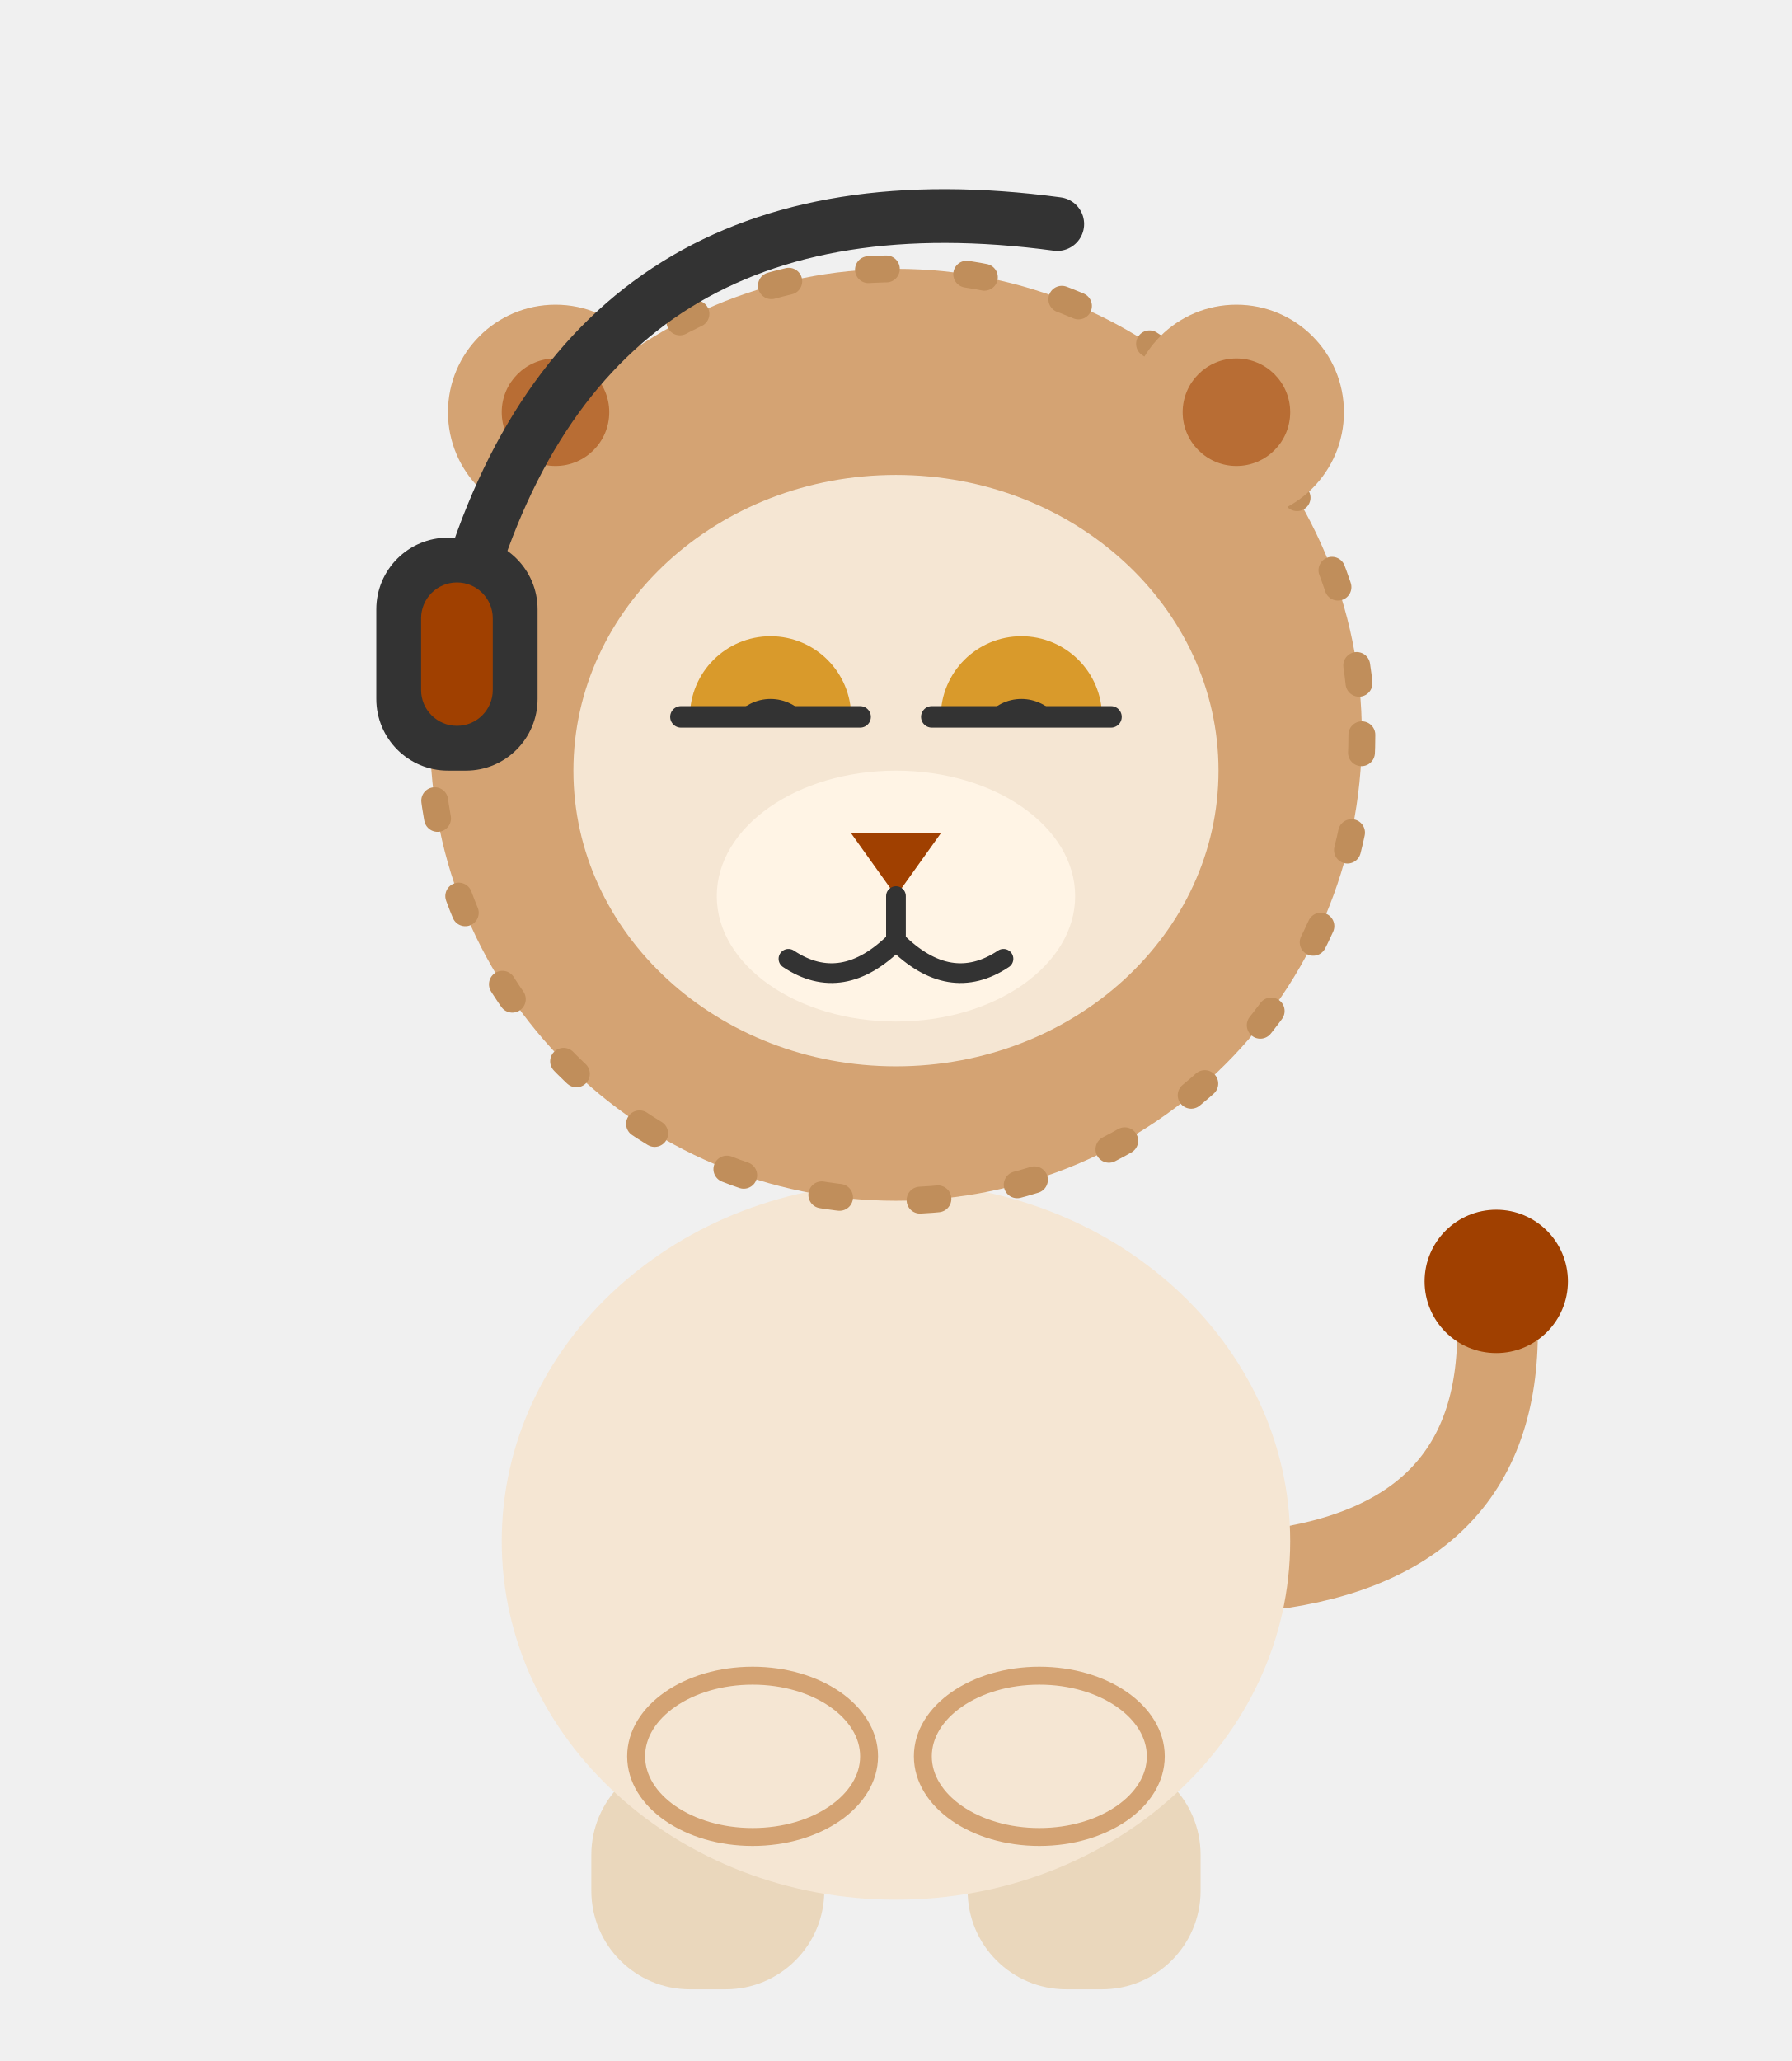
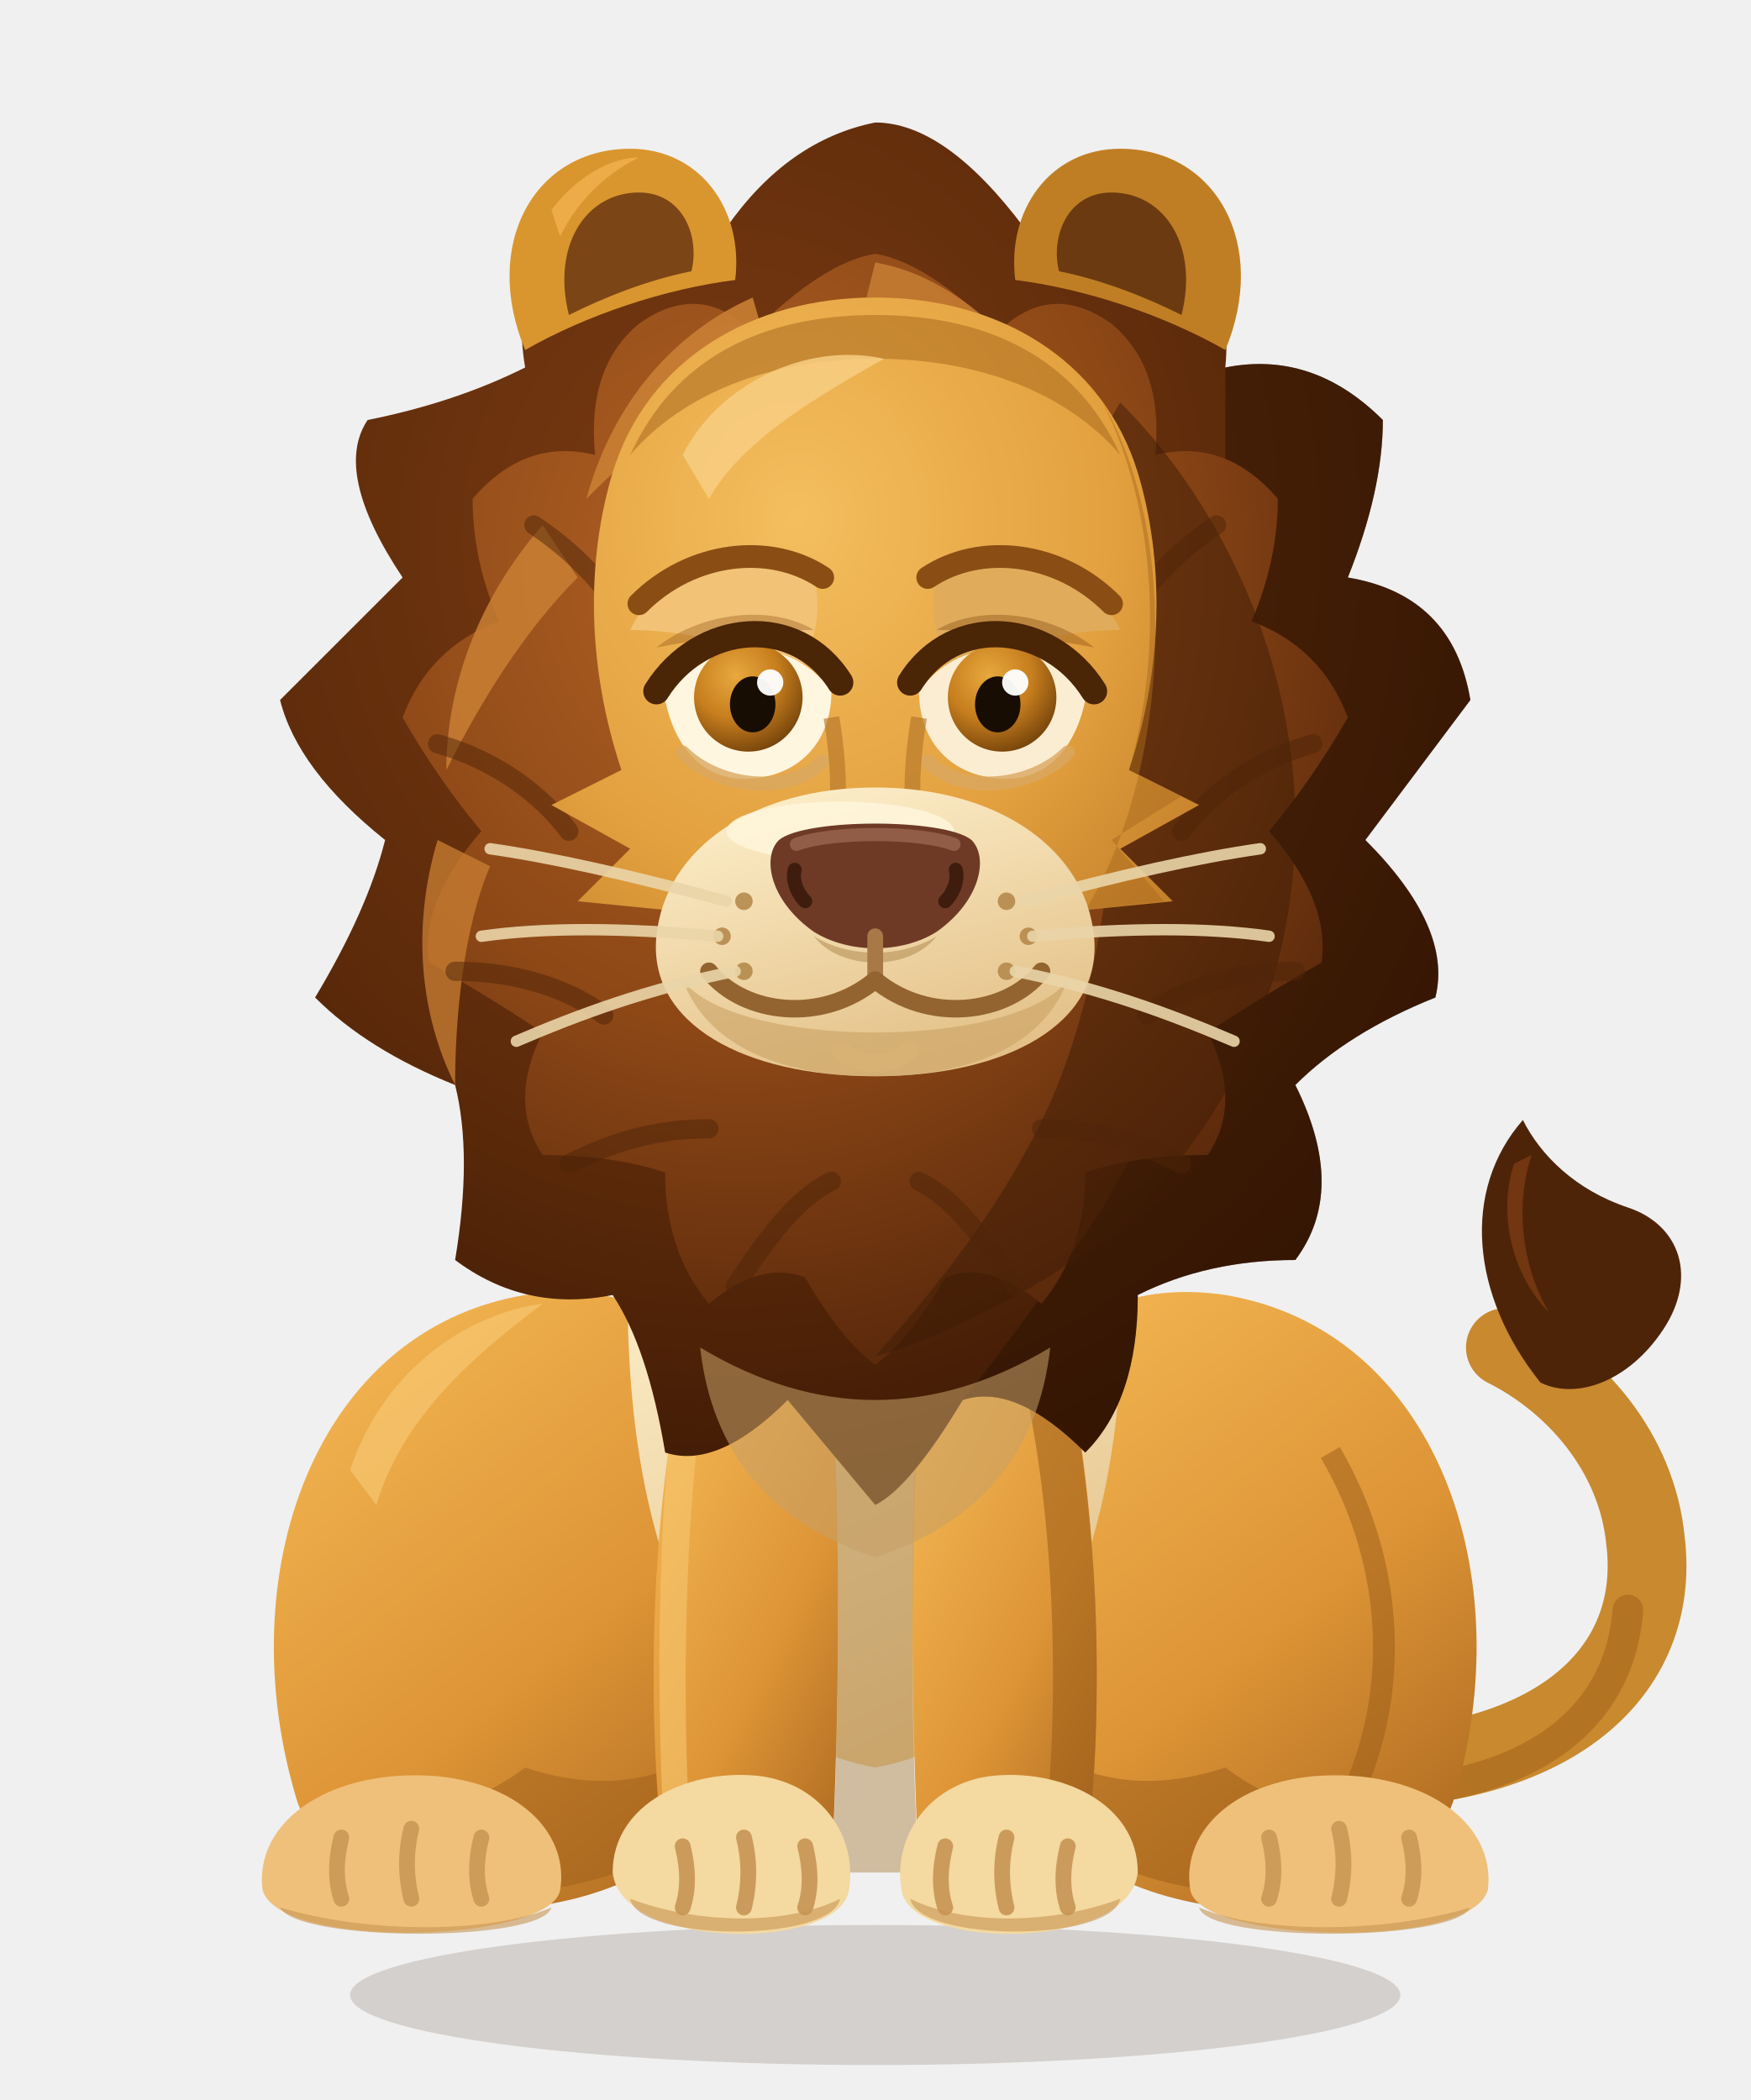
- <svg xmlns="http://www.w3.org/2000/svg" viewBox="0 0 200 230" role="img" aria-label="Лев Темп">
-   <path d="M143 175 q26 -4 24 -30" fill="none" stroke="#D4A373" stroke-width="9" stroke-linecap="round" />
-   <circle cx="167" cy="143" r="8" fill="#A04000" />
-   <rect x="66" y="196" width="26" height="26" rx="11" fill="#EAD7BC" />
-   <rect x="108" y="196" width="26" height="26" rx="11" fill="#EAD7BC" />
-   <ellipse cx="100" cy="172" rx="44" ry="40" fill="#F5E6D3" />
-   <ellipse cx="84" cy="196" rx="13" ry="9" fill="#F5E6D3" stroke="#D4A373" stroke-width="2" />
-   <ellipse cx="116" cy="196" rx="13" ry="9" fill="#F5E6D3" stroke="#D4A373" stroke-width="2" />
-   <circle cx="100" cy="82" r="52" fill="#D4A373" />
-   <circle cx="100" cy="82" r="52" fill="none" stroke="#C08E5B" stroke-width="3" stroke-dasharray="2 9" stroke-linecap="round" />
-   <circle cx="62" cy="46" r="12" fill="#D4A373" />
-   <circle cx="138" cy="46" r="12" fill="#D4A373" />
-   <circle cx="62" cy="46" r="6" fill="#A04000" opacity="0.55" />
-   <circle cx="138" cy="46" r="6" fill="#A04000" opacity="0.55" />
-   <ellipse cx="100" cy="86" rx="36" ry="33" fill="#F5E6D3" />
-   <ellipse cx="100" cy="100" rx="20" ry="14" fill="#FFF4E5" />
-   <path d="M77 80 a9 9 0 0 1 18 0 z" fill="#D99A2B" />
-   <path d="M105 80 a9 9 0 0 1 18 0 z" fill="#D99A2B" />
-   <path d="M82 80 a5 5 0 0 1 8 0 z" fill="#333333" />
-   <path d="M110 80 a5 5 0 0 1 8 0 z" fill="#333333" />
-   <line x1="76" y1="80" x2="96" y2="80" stroke="#333333" stroke-width="2.4" stroke-linecap="round" />
-   <line x1="104" y1="80" x2="124" y2="80" stroke="#333333" stroke-width="2.4" stroke-linecap="round" />
-   <path d="M95 93 h10 l-5 7 z" fill="#A04000" />
-   <path d="M100 100 v5 M100 105 q-6 6 -12 2 M100 105 q6 6 12 2" fill="none" stroke="#333333" stroke-width="2.2" stroke-linecap="round" />
-   <path d="M52 66 Q66 18 118 25" fill="none" stroke="#333333" stroke-width="6" stroke-linecap="round" />
-   <rect x="42" y="60" width="18" height="26" rx="8" fill="#333333" />
-   <rect x="47" y="65" width="8" height="16" rx="4" fill="#A04000" />
+ <svg xmlns="http://www.w3.org/2000/svg" viewBox="0 0 200 240" role="img" aria-label="Лев Темп">
+   <defs>
+     <linearGradient id="tm-body" x1="0.2" y1="0.1" x2="0.8" y2="1">
+       <stop offset="0" stop-color="#F0B14E" />
+       <stop offset="0.55" stop-color="#DD9436" />
+       <stop offset="1" stop-color="#B06C22" />
+     </linearGradient>
+     <radialGradient id="tm-maneback" cx="38%" cy="30%" r="75%">
+       <stop offset="0" stop-color="#7A3B12" />
+       <stop offset="0.6" stop-color="#5C2A0A" />
+       <stop offset="1" stop-color="#3B1804" />
+     </radialGradient>
+     <radialGradient id="tm-manefront" cx="36%" cy="28%" r="78%">
+       <stop offset="0" stop-color="#B26224" />
+       <stop offset="0.55" stop-color="#8C4716" />
+       <stop offset="1" stop-color="#54250A" />
+     </radialGradient>
+     <radialGradient id="tm-face" cx="38%" cy="30%" r="85%">
+       <stop offset="0" stop-color="#F4BE5E" />
+       <stop offset="0.58" stop-color="#E3A03E" />
+       <stop offset="1" stop-color="#BC7826" />
+     </radialGradient>
+     <radialGradient id="tm-iris" cx="38%" cy="30%" r="72%">
+       <stop offset="0" stop-color="#E8A93E" />
+       <stop offset="0.55" stop-color="#C77E1E" />
+       <stop offset="1" stop-color="#7A470C" />
+     </radialGradient>
+     <linearGradient id="tm-muzzle" x1="0.3" y1="0" x2="0.7" y2="1">
+       <stop offset="0" stop-color="#FCEDC8" />
+       <stop offset="1" stop-color="#E2BE84" />
+     </linearGradient>
+   </defs>
+   <ellipse cx="100" cy="228" rx="60" ry="8" fill="#3A2410" opacity="0.16" />
+   <path d="M148 202 C176 204 190 192 188 176 C187 166 180 158 172 154" fill="none" stroke="#C8892F" stroke-width="9" stroke-linecap="round" />
+   <path d="M150 205 C174 206 185 197 186 184" fill="none" stroke="#A4661A" stroke-width="3.5" stroke-linecap="round" opacity="0.6" />
+   <path d="M176 158 C168 148 167 136 174 128 C176 132 180 136 186 138 C192 140 194 146 190 152 C186 158 180 160 176 158Z" fill="#4E2408" />
+   <path d="M175 132 C173 138 174 145 177 150 C173 146 171 139 173 133 Z" fill="#7A3B12" opacity="0.8" />
+   <path d="M34 206 C26 180 36 152 60 148 C80 145 92 162 90 186 C89 204 78 216 60 218 C46 219 37 214 34 206Z" fill="url(#tm-body)" />
+   <path d="M166 206 C174 180 164 152 140 148 C120 145 108 162 110 186 C111 204 122 216 140 218 C154 219 163 214 166 206Z" fill="url(#tm-body)" />
+   <path d="M40 168 C44 156 54 150 62 149 C54 155 46 162 43 172 Z" fill="#F6C670" opacity="0.7" />
+   <path d="M60 202 C72 206 82 202 88 192 C87 204 78 214 62 216 C50 217 42 212 38 206 C44 208 52 208 60 202Z" fill="#9A5C18" opacity="0.45" />
+   <path d="M140 202 C128 206 118 202 112 192 C113 204 122 214 138 216 C150 217 158 212 162 206 C156 208 148 208 140 202Z" fill="#9A5C18" opacity="0.5" />
+   <path d="M152 166 C159 178 160 192 155 204" fill="none" stroke="#9A5C18" stroke-width="2.5" opacity="0.5" />
+   <path d="M30 216 C29 208 38 202 50 203 C60 204 65 210 64 216 C63 222 32 223 30 216Z" fill="#EFC079" />
+   <path d="M170 216 C171 208 162 202 150 203 C140 204 135 210 136 216 C137 222 168 223 170 216Z" fill="#EFC079" />
+   <path d="M32 218 C42 221 56 221 63 218 C62 222 34 222 32 218Z" fill="#C79553" opacity="0.6" />
+   <path d="M168 218 C158 221 144 221 137 218 C138 222 166 222 168 218Z" fill="#C79553" opacity="0.6" />
+   <g stroke="#C79553" stroke-width="1.8" stroke-linecap="round" opacity="0.85">
+     <path d="M39 210 q-1 4 0 7" />
+     <path d="M47 209 q-1 4 0 8" />
+     <path d="M55 210 q-1 4 0 7" />
+     <path d="M161 210 q1 4 0 7" />
+     <path d="M153 209 q1 4 0 8" />
+     <path d="M145 210 q1 4 0 7" />
+   </g>
+   <path d="M72 138 C70 172 78 198 100 202 C122 198 130 172 128 138 Z" fill="url(#tm-muzzle)" />
+   <path d="M78 156 C74 176 74 198 76 214 C76 220 95 220 95 214 C96 194 96 174 95 158 Z" fill="url(#tm-body)" />
+   <path d="M122 156 C126 176 126 198 124 214 C124 220 105 220 105 214 C104 194 104 174 105 158 Z" fill="url(#tm-body)" />
+   <path d="M95 160 L105 160 C104 178 104 198 105 214 L95 214 C96 196 96 176 95 160 Z" fill="#B08A50" opacity="0.5" />
+   <path d="M117 158 C121 176 121 198 119 213 L124 213 C126 198 126 176 122 157 Z" fill="#9A5C18" opacity="0.55" />
+   <path d="M80 162 C78 178 78 198 79 212 L76 212 C75 196 75 176 77 159 Z" fill="#F6C670" opacity="0.6" />
+   <path d="M70 214 C70 206 79 202 87 203 C94 204 98 210 97 216 C96 223 71 223 70 214Z" fill="#F4D9A0" />
+   <path d="M130 214 C130 206 121 202 113 203 C106 204 102 210 103 216 C104 223 129 223 130 214Z" fill="#F4D9A0" />
+   <path d="M72 217 C80 220 90 220 96 217 C95 222 73 222 72 217Z" fill="#C79553" opacity="0.6" />
+   <path d="M128 217 C120 220 110 220 104 217 C105 222 127 222 128 217Z" fill="#C79553" opacity="0.6" />
+   <g stroke="#C79553" stroke-width="1.8" stroke-linecap="round" opacity="0.9">
+     <path d="M78 211 q1 4 0 7" />
+     <path d="M85 210 q1 4 0 8" />
+     <path d="M92 211 q1 4 0 7" />
+     <path d="M122 211 q-1 4 0 7" />
+     <path d="M115 210 q-1 4 0 8" />
+     <path d="M108 211 q-1 4 0 7" />
+   </g>
+   <path d="M100 14     Q108 14 117 26 Q124 18 134 24 Q141 32 140 42 Q150 40 158 48 Q158 56 154 66     Q166 68 168 80 Q162 88 156 96 Q166 106 164 114 Q154 118 148 124 Q154 136 148 144     Q138 144 130 148 Q130 160 124 166 Q116 158 110 160 Q104 170 100 172     Q95 166 90 160 Q82 168 76 166 Q74 154 70 148 Q60 150 52 144 Q54 132 52 124     Q42 120 36 114 Q42 104 44 96 Q34 88 32 80 Q40 72 46 66 Q38 54 42 48     Q52 46 60 42 Q58 30 66 24 Q74 30 83 26 Q90 16 100 14 Z" fill="url(#tm-maneback)" />
+   <path d="M140 42 Q150 40 158 48 Q158 56 154 66 Q166 68 168 80 Q162 88 156 96 Q166 106 164 114 Q154 118 148 124 Q154 136 148 144 Q138 144 130 148 Q130 160 124 166 Q116 158 110 160 Q118 150 126 138 Q138 118 142 96 Q145 72 140 54 Z" fill="#2A1102" opacity="0.5" />
+   <path d="M100 29     Q106 30 114 38 Q120 32 127 37 Q133 42 132 52 Q140 50 146 57 Q146 64 143 71     Q151 74 154 82 Q150 89 145 95 Q152 103 151 110 Q144 114 138 118 Q142 126 138 132     Q130 132 124 134 Q124 143 119 149 Q113 144 108 146 Q104 153 100 156     Q96 153 92 146 Q87 144 81 149 Q76 143 76 134 Q70 132 62 132 Q58 126 62 118     Q56 114 49 110 Q48 103 55 95 Q50 89 46 82 Q49 74 57 71 Q54 64 54 57     Q60 50 68 52 Q67 42 73 37 Q80 32 86 38 Q94 30 100 29 Z" fill="url(#tm-manefront)" />
+   <path d="M128 46 C140 58 148 76 148 94 C148 116 137 136 118 147 C111 151 104 154 100 155 C108 146 115 137 120 126 C128 108 130 78 124 58 C125 53 126 49 128 46 Z" fill="#3E1B05" opacity="0.5" />
+   <path d="M86 34 C77 38 70 46 67 57 C73 51 80 45 88 41 Z" fill="#C97F33" opacity="0.9" />
+   <path d="M62 60 C55 68 51 78 51 88 C55 80 60 72 66 66 Z" fill="#C97F33" opacity="0.85" />
+   <path d="M50 96 C47 106 48 116 52 124 C52 116 53 106 56 99 Z" fill="#C97F33" opacity="0.75" />
+   <path d="M100 30 C106 31 112 35 116 40 C110 37 104 34 99 34 Z" fill="#C97F33" opacity="0.8" />
+   <g fill="none" stroke="#4E2408" stroke-width="2.2" stroke-linecap="round" opacity="0.5">
+     <path d="M113 40 C110 46 108 52 108 57" />
+     <path d="M139 60 C133 64 129 69 127 74" />
+     <path d="M150 85 C143 87 138 91 135 95" />
+     <path d="M148 111 C141 111 135 113 131 116" />
+     <path d="M135 133 C129 130 124 129 119 129" />
+     <path d="M116 147 C112 141 109 137 105 135" />
+     <path d="M87 40 C90 46 92 52 92 57" />
+     <path d="M61 60 C67 64 71 69 73 74" />
+     <path d="M50 85 C57 87 62 91 65 95" />
+     <path d="M52 111 C59 111 65 113 69 116" />
+     <path d="M65 133 C71 130 76 129 81 129" />
+     <path d="M84 147 C88 141 91 137 95 135" />
+   </g>
+   <path d="M80 154 Q100 166 120 154 Q118 172 100 178 Q82 172 80 154 Z" fill="#C6A166" opacity="0.55" />
+   <path d="M60 40 C55 28 61 17 72 17 C80 17 85 24 84 32 C76 33 67 36 60 40Z" fill="#D9962F" />
+   <path d="M140 40 C145 28 139 17 128 17 C120 17 115 24 116 32 C124 33 133 36 140 40Z" fill="#C07E24" />
+   <path d="M65 36 C63 28 67 22 73 22 C78 22 80 27 79 31 C74 32 69 34 65 36Z" fill="#7C4515" />
+   <path d="M135 36 C137 28 133 22 127 22 C122 22 120 27 121 31 C126 32 131 34 135 36Z" fill="#6B3A10" />
+   <path d="M63 24 C66 20 70 18 73 18 C69 20 66 23 64 27 Z" fill="#F2B14E" opacity="0.8" />
+   <path d="M100 34     C114 34 126 41 130 54     C133 64 133 76 129 88     L137 92 L128 97 L134 103 L124 104     C119 113 111 118 100 118     C89 118 81 113 76 104     L66 103 L72 97 L63 92 L71 88     C67 76 67 64 70 54     C74 41 86 34 100 34 Z" fill="url(#tm-face)" />
+   <path d="M72 52 C77 41 87 36 100 36 C113 36 123 41 128 52 C122 45 112 41 100 41 C88 41 78 45 72 52 Z" fill="#A96A1E" opacity="0.55" />
+   <path d="M126 46 C132 58 133 74 129 88 L135 91 L127 96 L133 103 L124 104 C129 96 132 84 132 72 C132 62 130 53 126 46 Z" fill="#A96A1E" opacity="0.5" />
+   <path d="M78 52 C82 44 92 39 101 41 C94 45 85 50 81 57 Z" fill="#F8CE83" opacity="0.85" />
+   <path d="M72 72 C76 64 86 61 93 66 C94 70 93 74 91 77 C84 73 77 72 72 72Z" fill="#F2C377" />
+   <path d="M128 72 C124 64 114 61 107 66 C106 70 107 74 109 77 C116 73 123 72 128 72Z" fill="#E0AC5C" />
+   <path d="M73 69 C79 63 88 62 94 66" fill="none" stroke="#8A4E14" stroke-width="2.6" stroke-linecap="round" />
+   <path d="M127 69 C121 63 112 62 106 66" fill="none" stroke="#8A4E14" stroke-width="2.6" stroke-linecap="round" />
+   <path d="M75 74 C80 70 88 69 93 72 C88 72 80 73 75 74Z" fill="#8A4E14" opacity="0.35" />
+   <path d="M125 74 C120 70 112 69 107 72 C112 72 120 73 125 74Z" fill="#8A4E14" opacity="0.4" />
+   <g>
+     <path d="M76 80 C80 73 90 72 95 79 C95 85 91 89 85 89 C80 89 77 85 76 80Z" fill="#FFF6E0" />
+     <path d="M124 80 C120 73 110 72 105 79 C105 85 109 89 115 89 C120 89 123 85 124 80Z" fill="#FBEDD2" />
+     <path d="M85.5 73.5 A 6.2 6.2 0 1 0 85.5 85.9 A 6.2 6.2 0 1 0 85.5 73.5" fill="url(#tm-iris)" />
+     <path d="M114.5 73.5 A 6.2 6.2 0 1 0 114.5 85.9 A 6.2 6.2 0 1 0 114.5 73.5" fill="url(#tm-iris)" />
+     <ellipse cx="86" cy="80.5" rx="2.6" ry="3.2" fill="#180D03" />
+     <ellipse cx="114" cy="80.5" rx="2.6" ry="3.2" fill="#180D03" />
+     <circle cx="88" cy="78" r="1.5" fill="#FFF" opacity="0.95" />
+     <circle cx="116" cy="78" r="1.5" fill="#FFF" opacity="0.95" />
+     <path d="M75 79 C80 71 91 70 96 78" fill="none" stroke="#4A2506" stroke-width="3" stroke-linecap="round" />
+     <path d="M125 79 C120 71 109 70 104 78" fill="none" stroke="#4A2506" stroke-width="3" stroke-linecap="round" />
+     <path d="M78 86 C82 90 90 91 94 87" fill="none" stroke="#D9A860" stroke-width="1.6" stroke-linecap="round" opacity="0.8" />
+     <path d="M122 86 C118 90 110 91 106 87" fill="none" stroke="#D9A860" stroke-width="1.6" stroke-linecap="round" opacity="0.8" />
+   </g>
+   <path d="M95 82 C96 88 96 93 95 97 M105 82 C104 88 104 93 105 97" fill="none" stroke="#B5772A" stroke-width="1.8" opacity="0.65" />
+   <path d="M100 90 C114 90 124 97 125 107 C126 117 115 123 100 123 C85 123 74 117 75 107 C76 97 86 90 100 90Z" fill="url(#tm-muzzle)" />
+   <ellipse cx="96" cy="95" rx="13" ry="3.4" fill="#FFF6DC" opacity="0.85" />
+   <path d="M78 112 C84 120 116 120 122 112 C119 120 110 123 100 123 C90 123 81 120 78 112 Z" fill="#C9A264" opacity="0.6" />
+   <path d="M89 96 C92 93.5 108 93.5 111 96 C113 98 112 103 107 106.5 C103 109 97 109 93 106.5 C88 103 87 98 89 96Z" fill="#6E3A26" />
+   <path d="M91 96.5 C95 95 105 95 109 96.5" fill="none" stroke="#96604A" stroke-width="1.5" stroke-linecap="round" opacity="0.9" />
+   <path d="M92 103 C91 102 90.5 100.5 90.8 99.4 M108 103 C109 102 109.5 100.5 109.2 99.4" fill="none" stroke="#3E1D0E" stroke-width="1.6" stroke-linecap="round" />
+   <path d="M93 107 C97 109.5 103 109.5 107 107 C104 111 96 111 93 107Z" fill="#B08A50" opacity="0.55" />
+   <path d="M100 107 L100 112" stroke="#A87947" stroke-width="1.8" stroke-linecap="round" />
+   <path d="M100 112 C94 117 85 116 81 111 M100 112 C106 117 115 116 119 111" fill="none" stroke="#93642F" stroke-width="2" stroke-linecap="round" />
+   <path d="M96 120 C98 122 102 122 104 120" fill="none" stroke="#D8B276" stroke-width="2" stroke-linecap="round" opacity="0.8" />
+   <g fill="#B5894C" opacity="0.9">
+     <circle cx="85" cy="103" r="1" />
+     <circle cx="82.5" cy="107" r="1" />
+     <circle cx="85" cy="111" r="1" />
+     <circle cx="115" cy="103" r="1" />
+     <circle cx="117.5" cy="107" r="1" />
+     <circle cx="115" cy="111" r="1" />
+   </g>
+   <g stroke="#EAD5A8" stroke-width="1.3" stroke-linecap="round" opacity="0.9" fill="none">
+     <path d="M83 103 C72 100 63 98 56 97" />
+     <path d="M82 107 C71 106 62 106 55 107" />
+     <path d="M84 111 C74 113 66 116 59 119" />
+     <path d="M117 103 C128 100 137 98 144 97" />
+     <path d="M118 107 C129 106 138 106 145 107" />
+     <path d="M116 111 C126 113 134 116 141 119" />
+   </g>
</svg>
